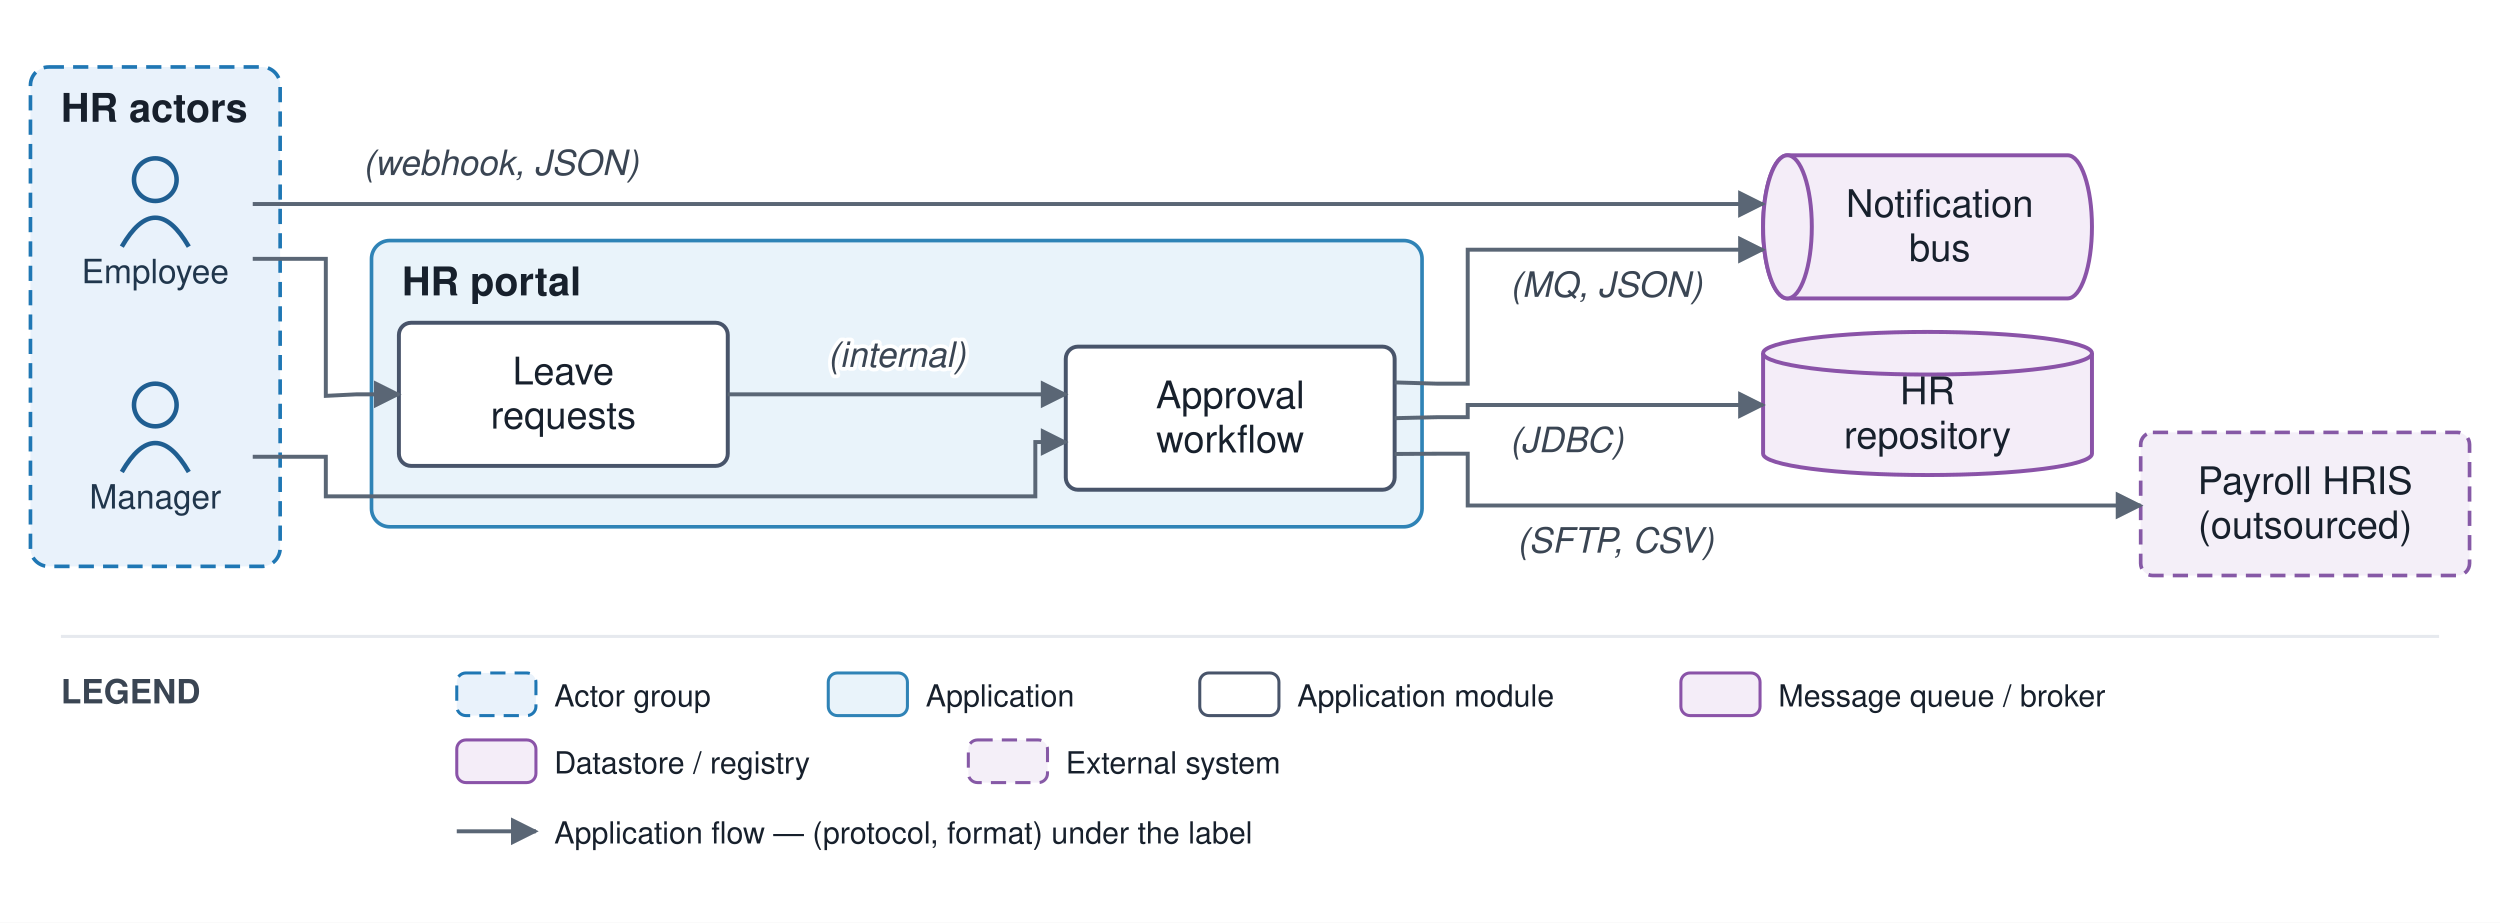
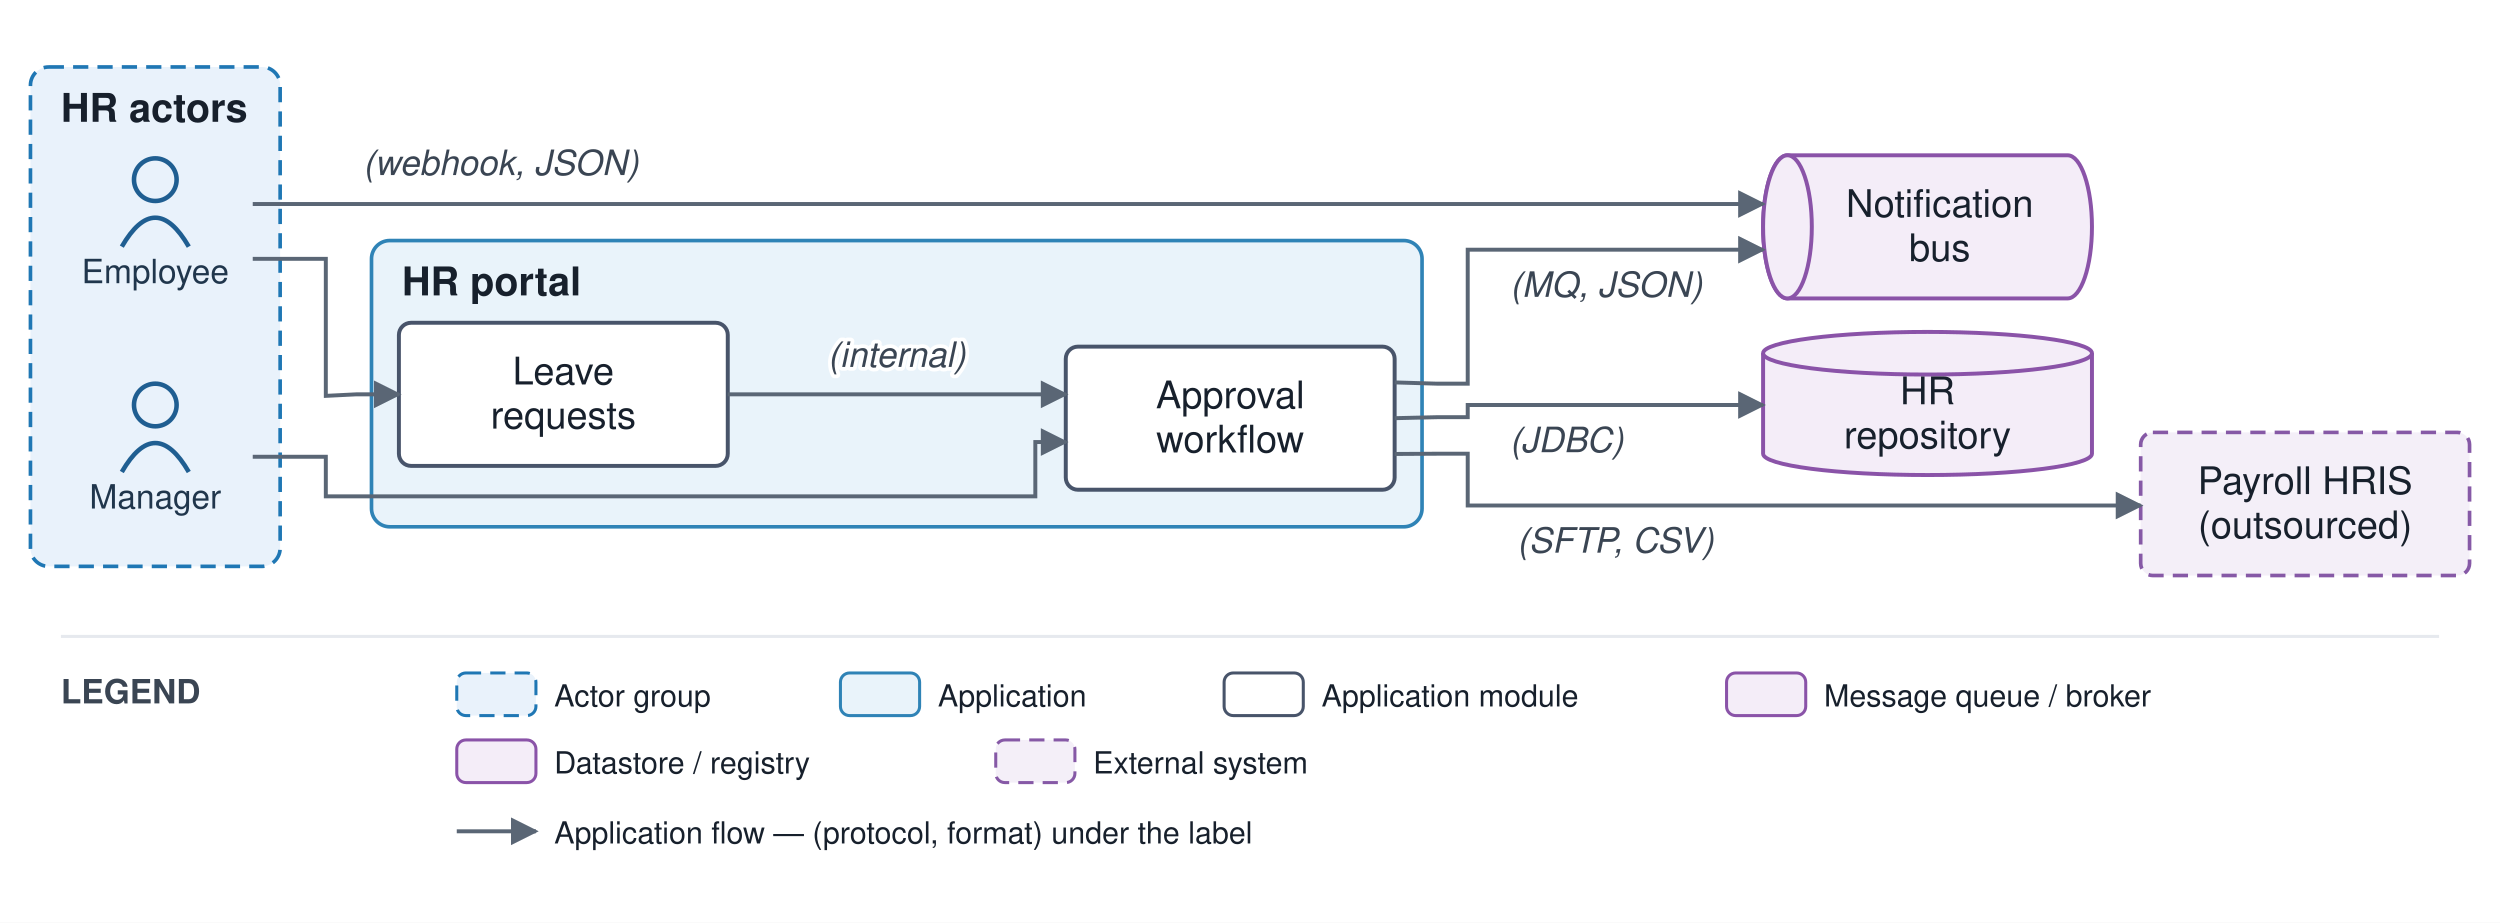
<svg xmlns="http://www.w3.org/2000/svg" viewBox="0 0 821 303" font-family="Helvetica,Arial,sans-serif">
  <defs>
    <marker id="arr" viewBox="0 0 10 10" refX="9" refY="5" markerWidth="7" markerHeight="7" orient="auto-start-reverse">
      <path d="M0,0 L10,5 L0,10 z" fill="#5a6675" />
    </marker>
  </defs>
  <rect width="821" height="303" fill="#ffffff" />
  <rect x="10" y="22" width="82" height="164" rx="6" fill="#e9f2fb" stroke="#1f77b4" stroke-width="1.2" stroke-dasharray="5 3" />
  <text x="20" y="40" font-size="13" font-weight="bold" fill="#17202c">HR actors</text>
  <rect x="122" y="79" width="345" height="94" rx="6" fill="#e9f3fa" stroke="#2f83b6" stroke-width="1.2" />
  <text x="132" y="97" font-size="13" font-weight="bold" fill="#17202c">HR portal</text>
  <circle cx="51" cy="59" r="7" fill="none" stroke="#1f5e91" stroke-width="1.5" />
  <path d="M 40 81 q 11 -19 22 0" fill="none" stroke="#1f5e91" stroke-width="1.5" />
  <text x="51" y="93" font-size="11" text-anchor="middle" fill="#20364c">Employee</text>
  <circle cx="51" cy="133" r="7" fill="none" stroke="#1f5e91" stroke-width="1.5" />
  <path d="M 40 155 q 11 -19 22 0" fill="none" stroke="#1f5e91" stroke-width="1.5" />
  <text x="51" y="167" font-size="11" text-anchor="middle" fill="#20364c">Manager</text>
  <rect x="131" y="106" width="108" height="47" rx="4" fill="#ffffff" stroke="#48546a" stroke-width="1.3" />
  <text x="185" y="126.25" font-size="12.5" text-anchor="middle" fill="#17202c">Leave</text>
  <text x="185" y="140.75" font-size="12.5" text-anchor="middle" fill="#17202c">requests</text>
  <rect x="350" y="113.833" width="108" height="47" rx="4" fill="#ffffff" stroke="#48546a" stroke-width="1.3" />
  <text x="404" y="134.083" font-size="12.5" text-anchor="middle" fill="#17202c">Approval</text>
  <text x="404" y="148.583" font-size="12.5" text-anchor="middle" fill="#17202c">workflow</text>
  <path d="M 587 51 h 92 a 8 23.5 0 0 1 0 47 h -92 a 8 23.5 0 0 1 0 -47" fill="#f4edf8" stroke="#8a53a8" stroke-width="1.3" />
  <ellipse cx="587" cy="74.5" rx="8" ry="23.5" fill="#f4edf8" stroke="#8a53a8" stroke-width="1.3" />
  <text x="637" y="71.25" font-size="12.5" text-anchor="middle" fill="#17202c">Notification</text>
  <text x="637" y="85.75" font-size="12.5" text-anchor="middle" fill="#17202c">bus</text>
  <path d="M 579 116 v 33 a 54 7 0 0 0 108 0 v -33" fill="#f4edf8" stroke="#8a53a8" stroke-width="1.3" />
  <ellipse cx="633" cy="116" rx="54" ry="7" fill="#f4edf8" stroke="#8a53a8" stroke-width="1.3" />
  <text x="633" y="132.75" font-size="12.5" text-anchor="middle" fill="#17202c">HR</text>
  <text x="633" y="147.25" font-size="12.5" text-anchor="middle" fill="#17202c">repository</text>
  <rect x="703" y="142" width="108" height="47" rx="4" fill="#f4eff8" stroke="#8659a6" stroke-width="1.2" stroke-dasharray="5 3" />
  <text x="757" y="162.25" font-size="12.5" text-anchor="middle" fill="#17202c">Payroll HRIS</text>
  <text x="757" y="176.75" font-size="12.5" text-anchor="middle" fill="#17202c">(outsourced)</text>
  <path d="M 83 85 L 107 85 L 107 130 L 117 129.5 L 131 129.5" fill="none" stroke="#5a6675" stroke-width="1.3" marker-end="url(#arr)" />
  <path d="M 239 129.5 L 350 129.5" fill="none" stroke="#5a6675" stroke-width="1.3" marker-end="url(#arr)" />
  <text x="294.5" y="120.5" font-size="11.5" text-anchor="middle" fill="#3a4553" font-style="italic" stroke="#ffffff" stroke-width="2.5" paint-order="stroke" stroke-linejoin="round">(internal)</text>
  <path d="M 83 150 L 107 150 L 107 163 L 340 163 L 340 145.167 L 350 145.167" fill="none" stroke="#5a6675" stroke-width="1.3" marker-end="url(#arr)" />
  <path d="M 458 137.333 L 472 137 L 482 137 L 482 133 L 579 133" fill="none" stroke="#5a6675" stroke-width="1.3" marker-end="url(#arr)" />
  <text x="514.5" y="148.5" font-size="11.5" text-anchor="middle" fill="#3a4553" font-style="italic" stroke="#ffffff" stroke-width="2.5" paint-order="stroke" stroke-linejoin="round">(JDBC)</text>
  <path d="M 458 125.583 L 472 126 L 482 126 L 482 82 L 579 82" fill="none" stroke="#5a6675" stroke-width="1.3" marker-end="url(#arr)" />
  <text x="527.5" y="97.5" font-size="11.5" text-anchor="middle" fill="#3a4553" font-style="italic" stroke="#ffffff" stroke-width="2.5" paint-order="stroke" stroke-linejoin="round">(MQ, JSON)</text>
  <path d="M 83 67 L 579 67" fill="none" stroke="#5a6675" stroke-width="1.3" marker-end="url(#arr)" />
  <text x="164.5" y="57.5" font-size="11.5" text-anchor="middle" fill="#3a4553" font-style="italic" stroke="#ffffff" stroke-width="2.5" paint-order="stroke" stroke-linejoin="round">(webhook, JSON)</text>
  <path d="M 458 149.083 L 472 149 L 482 149 L 482 166 L 703 166" fill="none" stroke="#5a6675" stroke-width="1.3" marker-end="url(#arr)" />
  <text x="530.5" y="181.5" font-size="11.5" text-anchor="middle" fill="#3a4553" font-style="italic" stroke="#ffffff" stroke-width="2.5" paint-order="stroke" stroke-linejoin="round">(SFTP, CSV)</text>
  <line x1="20" y1="209" x2="801" y2="209" stroke="#e6e9ee" stroke-width="1" />
  <text x="20" y="231" font-size="11" font-weight="bold" fill="#3a4553">LEGEND</text>
  <rect x="150" y="221" width="26" height="14" rx="3" fill="#e9f2fb" stroke="#1f77b4" stroke-dasharray="5 3" />
  <text x="182" y="232" font-size="10" fill="#17202c">Actor group</text>
-   <rect x="272" y="221" width="26" height="14" rx="3" fill="#e9f3fa" stroke="#2f83b6" />
-   <text x="304" y="232" font-size="10" fill="#17202c">Application</text>
-   <rect x="394" y="221" width="26" height="14" rx="3" fill="#ffffff" stroke="#48546a" />
-   <text x="426" y="232" font-size="10" fill="#17202c">Application module</text>
-   <rect x="552" y="221" width="26" height="14" rx="3" fill="#f4edf8" stroke="#8a53a8" />
-   <text x="584" y="232" font-size="10" fill="#17202c">Message queue / broker</text>
+   <rect x="276" y="221" width="26" height="14" rx="3" fill="#e9f3fa" stroke="#2f83b6" />
+   <text x="308" y="232" font-size="10" fill="#17202c">Application</text>
+   <rect x="402" y="221" width="26" height="14" rx="3" fill="#ffffff" stroke="#48546a" />
+   <text x="434" y="232" font-size="10" fill="#17202c">Application module</text>
+   <rect x="567" y="221" width="26" height="14" rx="3" fill="#f4edf8" stroke="#8a53a8" />
+   <text x="599" y="232" font-size="10" fill="#17202c">Message queue / broker</text>
  <rect x="150" y="243" width="26" height="14" rx="3" fill="#f4edf8" stroke="#8a53a8" />
  <text x="182" y="254" font-size="10" fill="#17202c">Datastore / registry</text>
-   <rect x="318" y="243" width="26" height="14" rx="3" fill="#f4eff8" stroke="#8659a6" stroke-dasharray="5 3" />
-   <text x="350" y="254" font-size="10" fill="#17202c">External system</text>
+   <rect x="327" y="243" width="26" height="14" rx="3" fill="#f4eff8" stroke="#8659a6" stroke-dasharray="5 3" />
+   <text x="359" y="254" font-size="10" fill="#17202c">External system</text>
  <line x1="150" y1="273" x2="176" y2="273" stroke="#5a6675" stroke-width="1.3" marker-end="url(#arr)" />
  <text x="182" y="277" font-size="10" fill="#17202c">Application flow — (protocol, format) under the label</text>
</svg>
